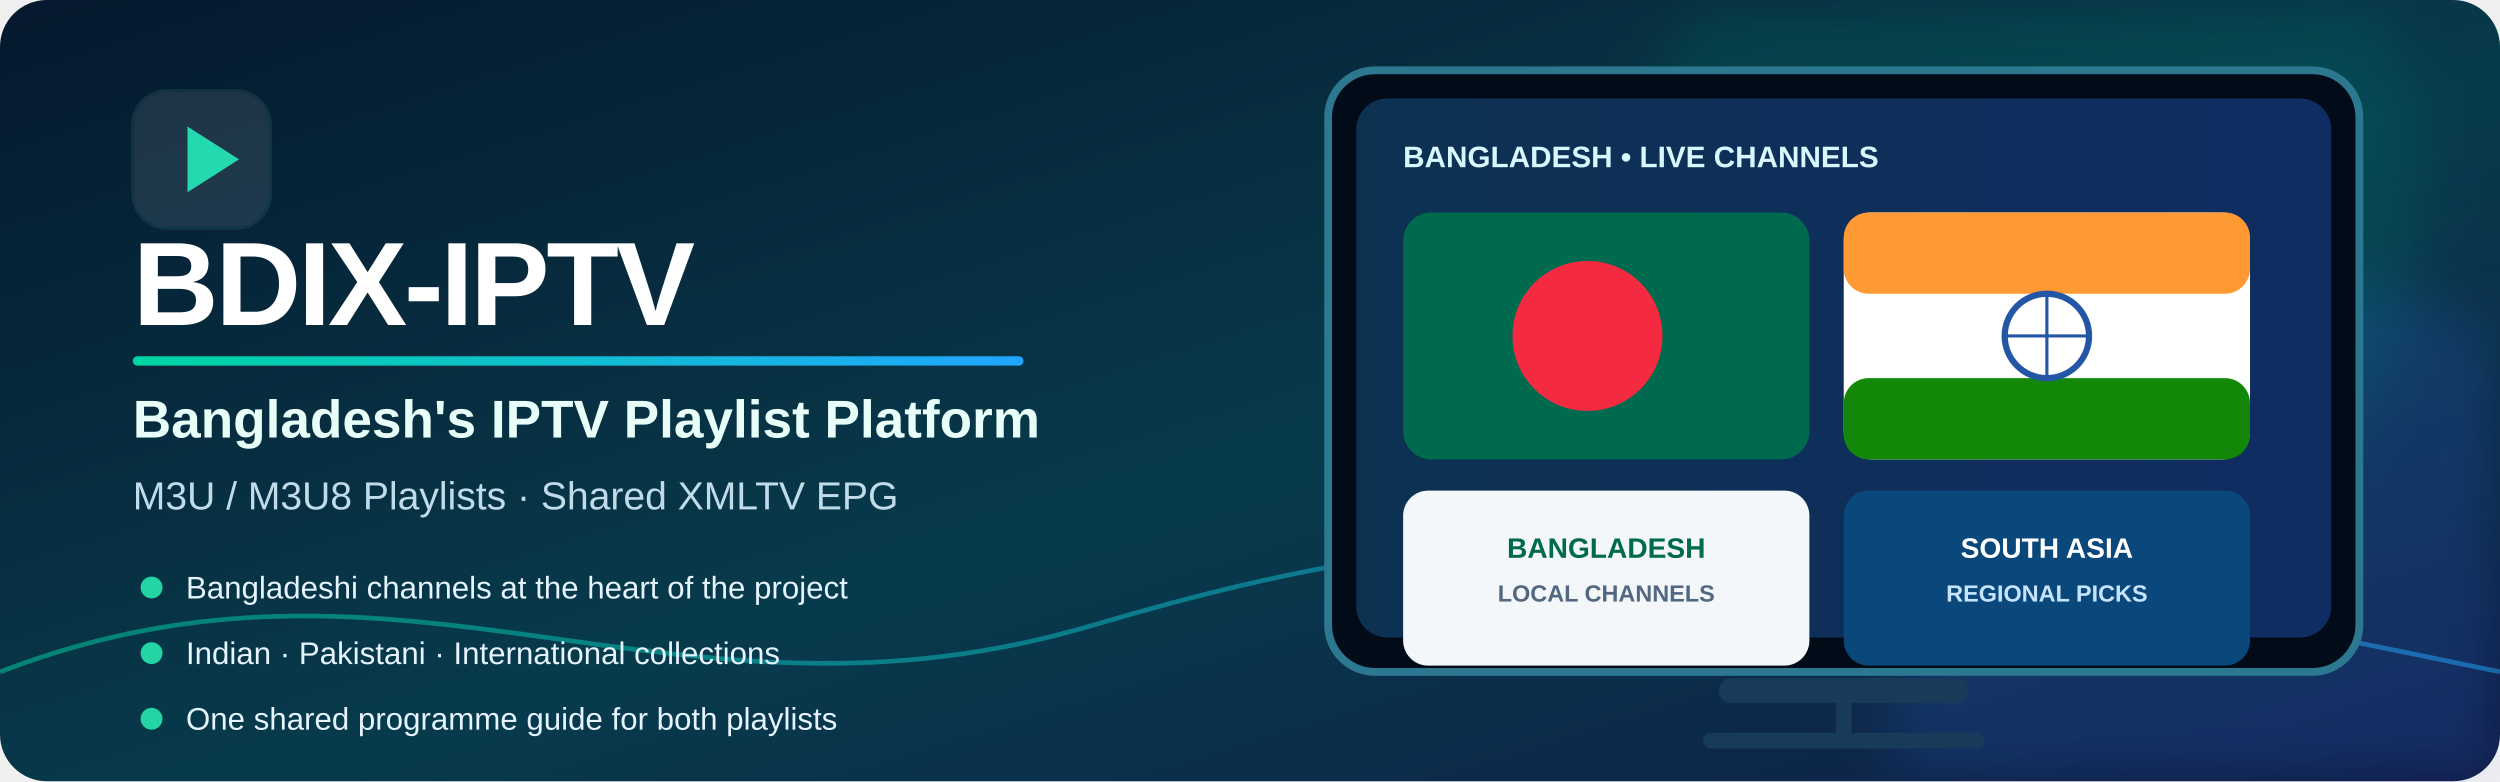
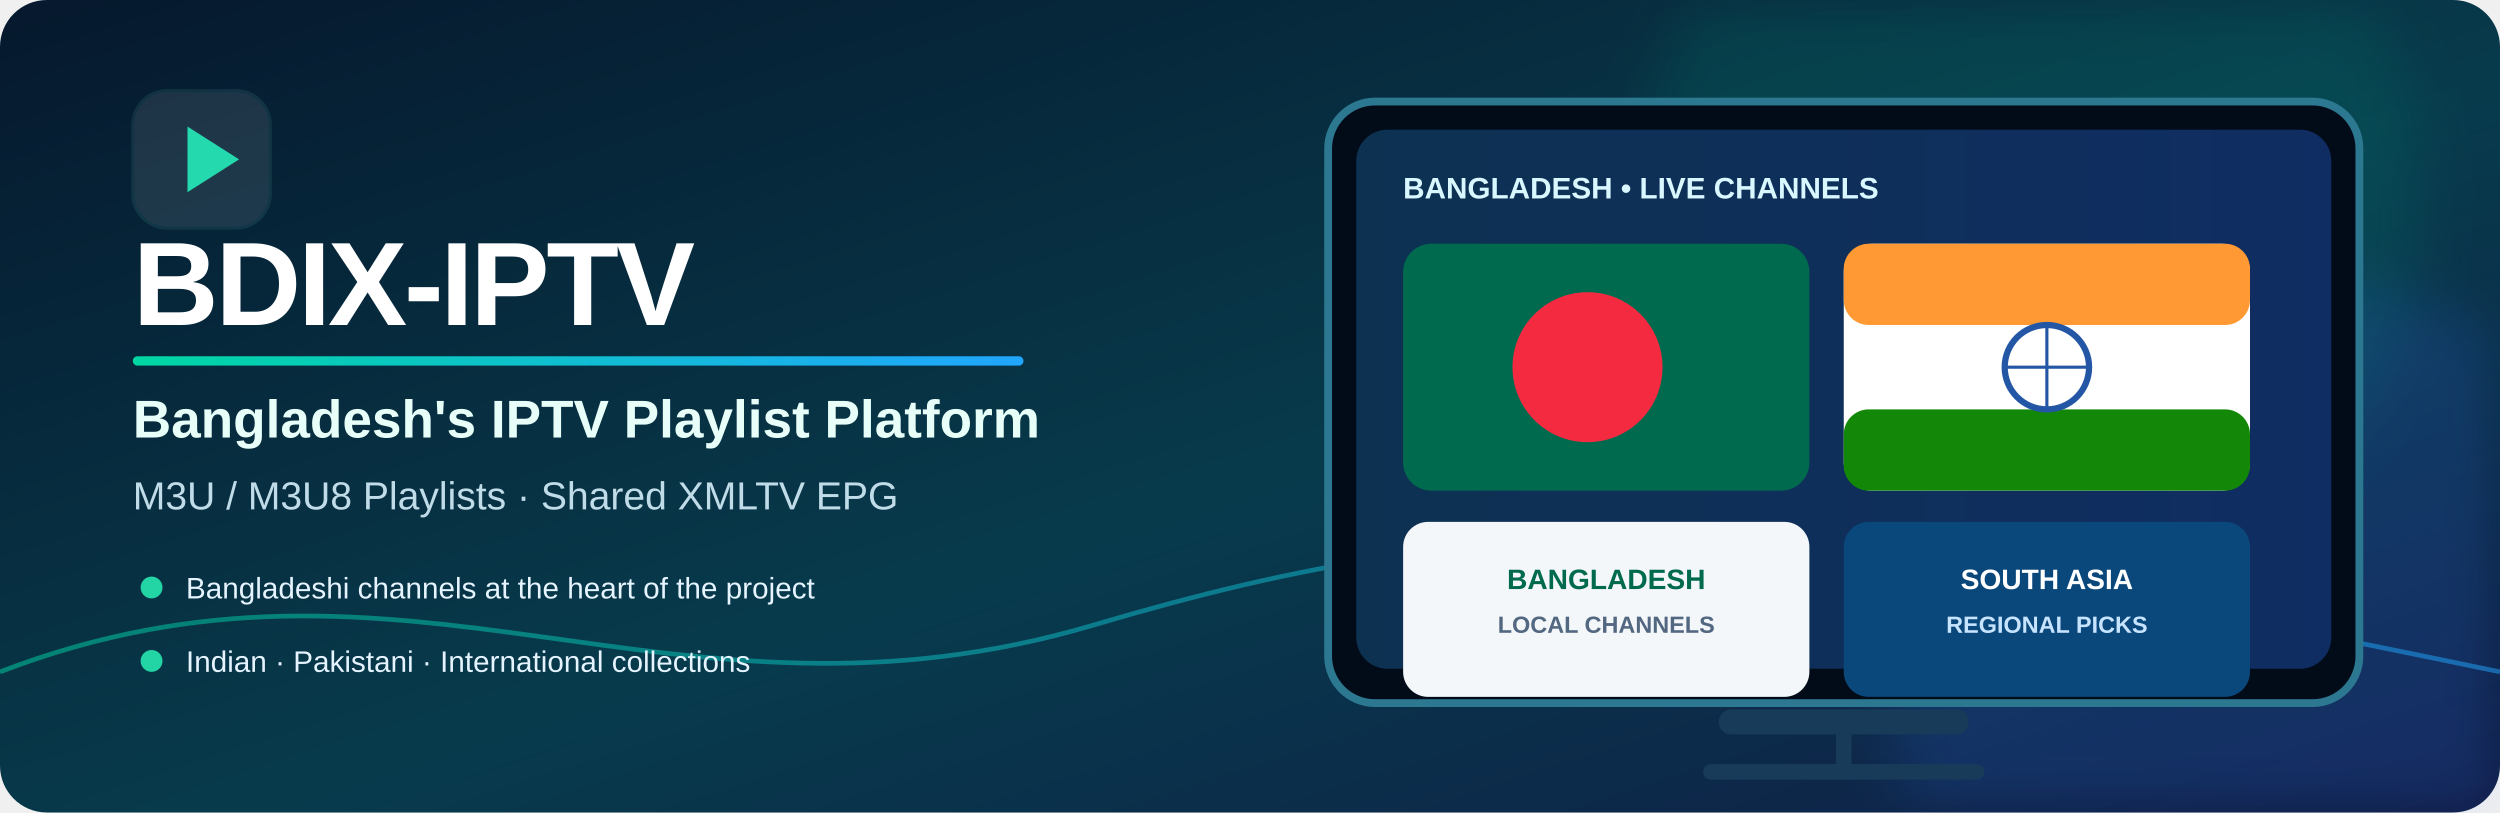
- <svg xmlns="http://www.w3.org/2000/svg" width="1600" height="500" viewBox="0 0 1600 500" role="img" aria-labelledby="title desc">
+ <svg xmlns="http://www.w3.org/2000/svg" width="1600" height="520" viewBox="0 0 1600 520" role="img" aria-labelledby="title desc">
  <defs>
    <linearGradient id="bg" x1="0" y1="0" x2="1" y2="1">
      <stop stop-color="#06182d" />
      <stop offset=".55" stop-color="#073b4c" />
      <stop offset="1" stop-color="#101d48" />
    </linearGradient>
    <linearGradient id="accent">
      <stop stop-color="#00d6a3" />
      <stop offset="1" stop-color="#21a6ff" />
    </linearGradient>
    <linearGradient id="screen">
      <stop stop-color="#0d3151" />
      <stop offset="1" stop-color="#102d63" />
    </linearGradient>
    <filter id="shadow">
      <feGaussianBlur stdDeviation="18" />
    </filter>
  </defs>
-   <rect width="1600" height="500" rx="30" fill="url(#bg)" />
+   <rect width="1600" height="520" rx="30" fill="url(#bg)" />
  <circle cx="1300" cy="130" r="250" fill="#00a884" opacity=".13" filter="url(#shadow)" />
  <circle cx="1470" cy="440" r="260" fill="#3478ff" opacity=".15" filter="url(#shadow)" />
  <path d="M0 430C260 330 430 480 700 400S1120 330 1600 430" fill="none" stroke="url(#accent)" stroke-width="3" opacity=".5" />
  <g transform="translate(85 58)">
    <rect x="0" y="0" width="88" height="88" rx="22" fill="#ffffff" opacity=".1" stroke="#7debd2" stroke-width="2" />
    <path d="M35 23L68 44L35 65Z" fill="#25d9ae" />
    <text x="0" y="150" fill="#fff" font-family="Arial,sans-serif" font-size="76" font-weight="800" letter-spacing="-2">BDIX-IPTV</text>
    <rect x="0" y="170" width="570" height="6" rx="3" fill="url(#accent)" />
    <text x="0" y="222" fill="#e7fff8" font-family="Arial,sans-serif" font-size="34" font-weight="700">Bangladesh's IPTV Playlist Platform</text>
    <text x="0" y="268" fill="#c1dce9" font-family="Arial,sans-serif" font-size="25">M3U / M3U8 Playlists · Shared XMLTV EPG</text>
-     <g font-family="Arial,sans-serif" font-size="20" fill="#e5f4ff">
+     <g font-family="Arial,sans-serif" font-size="19" fill="#e5f4ff">
      <circle cx="12" cy="318" r="7" fill="#23d5a4" />
      <text x="34" y="325">Bangladeshi channels at the heart of the project</text>
-       <circle cx="12" cy="360" r="7" fill="#23d5a4" />
-       <text x="34" y="367">Indian · Pakistani · International collections</text>
-       <circle cx="12" cy="402" r="7" fill="#23d5a4" />
-       <text x="34" y="409">One shared programme guide for both playlists</text>
+       <circle cx="12" cy="365" r="7" fill="#23d5a4" />
+       <text x="34" y="372">Indian · Pakistani · International collections</text>
    </g>
  </g>
-   <g transform="translate(850 45)">
+   <g transform="translate(850 65)">
    <rect x="0" y="0" width="660" height="385" rx="30" fill="#020b18" stroke="#2c7890" stroke-width="5" />
    <rect x="18" y="18" width="624" height="345" rx="20" fill="url(#screen)" />
    <text x="48" y="62" font-family="Arial,sans-serif" font-size="19" font-weight="700" fill="#d9f7ff">BANGLADESH • LIVE CHANNELS</text>
    <g transform="translate(48 91)">
      <rect width="260" height="158" rx="18" fill="#006a4e" />
      <circle cx="118" cy="79" r="48" fill="#f42a41" />
-       <rect x="282" width="260" height="158" rx="18" fill="#ffffff" />
-       <rect x="282" y="0" width="260" height="52" rx="16" fill="#ff9933" />
+       <rect x="282" width="260" height="158" rx="18" fill="#fff" />
+       <rect x="282" width="260" height="52" rx="16" fill="#ff9933" />
      <rect x="282" y="106" width="260" height="52" rx="16" fill="#138808" />
      <circle cx="412" cy="79" r="27" fill="none" stroke="#2456a6" stroke-width="4" />
      <path d="M412 52v54M385 79h54" stroke="#2456a6" stroke-width="2" />
      <rect y="178" width="260" height="112" rx="16" fill="#f4f7fa" />
      <rect x="282" y="178" width="260" height="112" rx="16" fill="#0a477b" />
      <g font-family="Arial,sans-serif" font-size="18" font-weight="700" text-anchor="middle">
        <text x="130" y="221" fill="#006a4e">BANGLADESH</text>
        <text x="130" y="249" fill="#526780" font-size="15">LOCAL CHANNELS</text>
        <text x="412" y="221" fill="#fff">SOUTH ASIA</text>
        <text x="412" y="249" fill="#c7e4ff" font-size="15">REGIONAL PICKS</text>
      </g>
    </g>
    <rect x="250" y="389" width="160" height="16" rx="8" fill="#173b58" />
    <path d="M330 405v24m-85 0h170" stroke="#173b58" stroke-width="10" stroke-linecap="round" />
  </g>
</svg>
